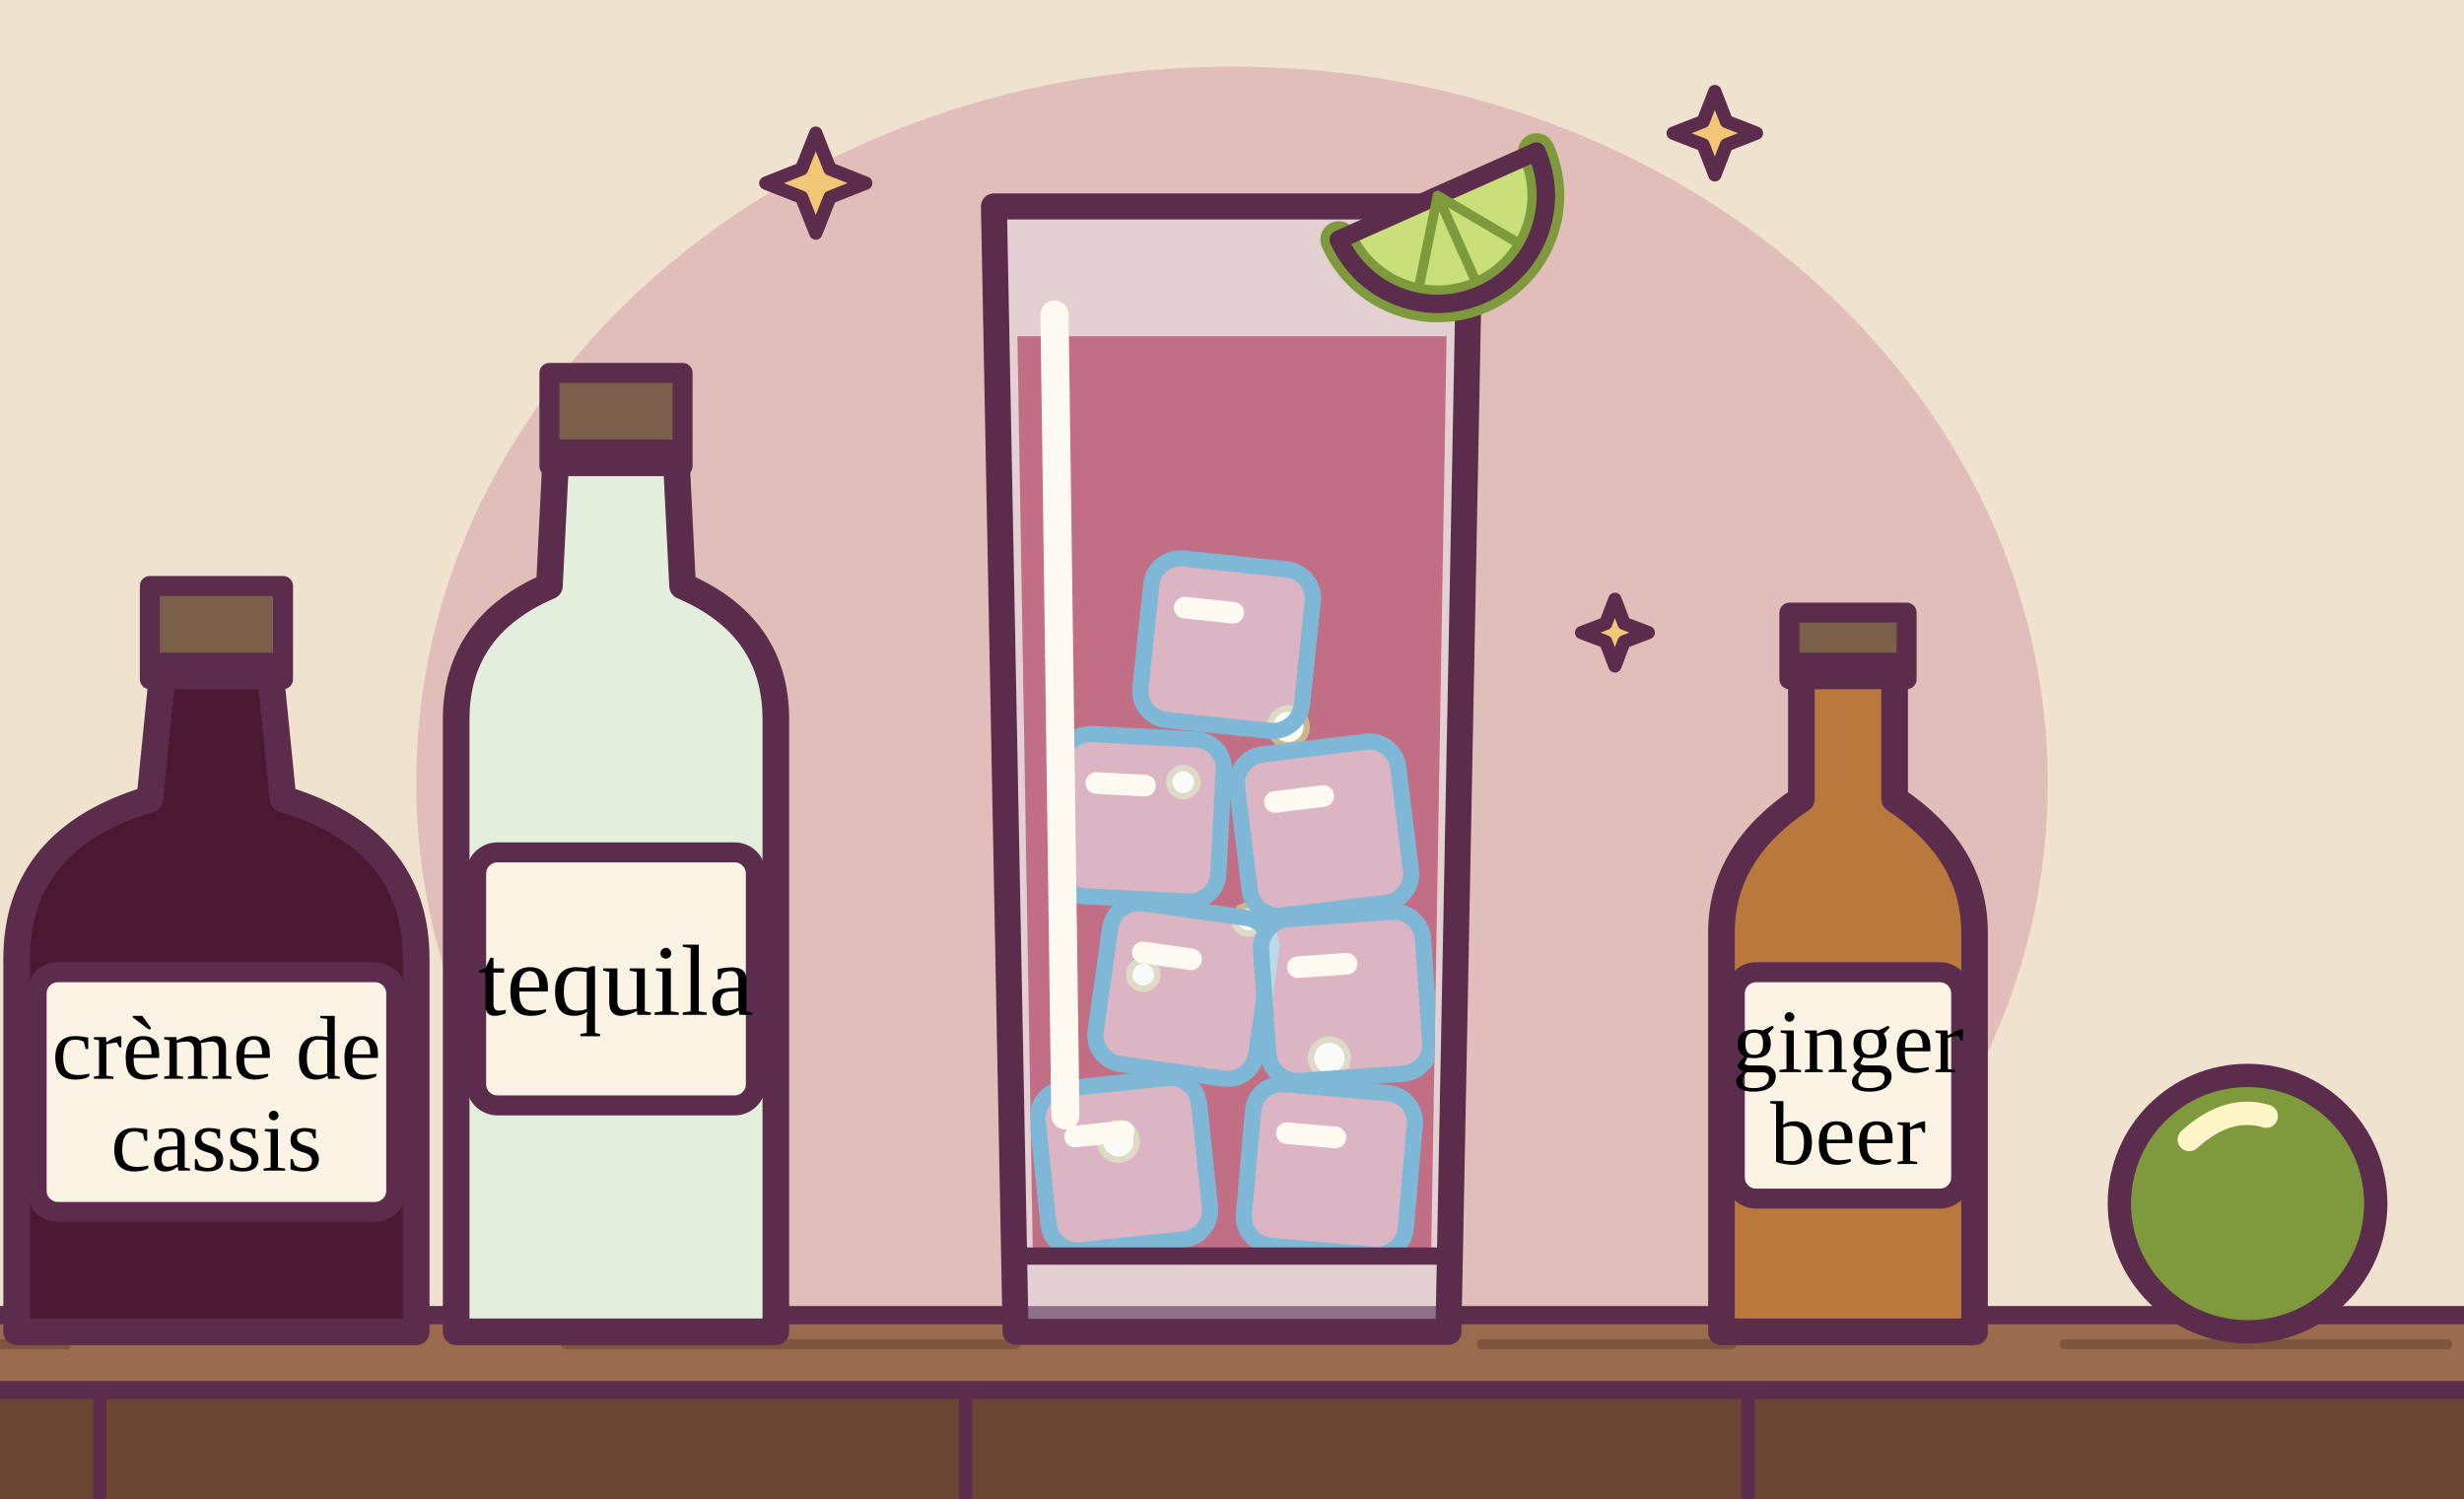
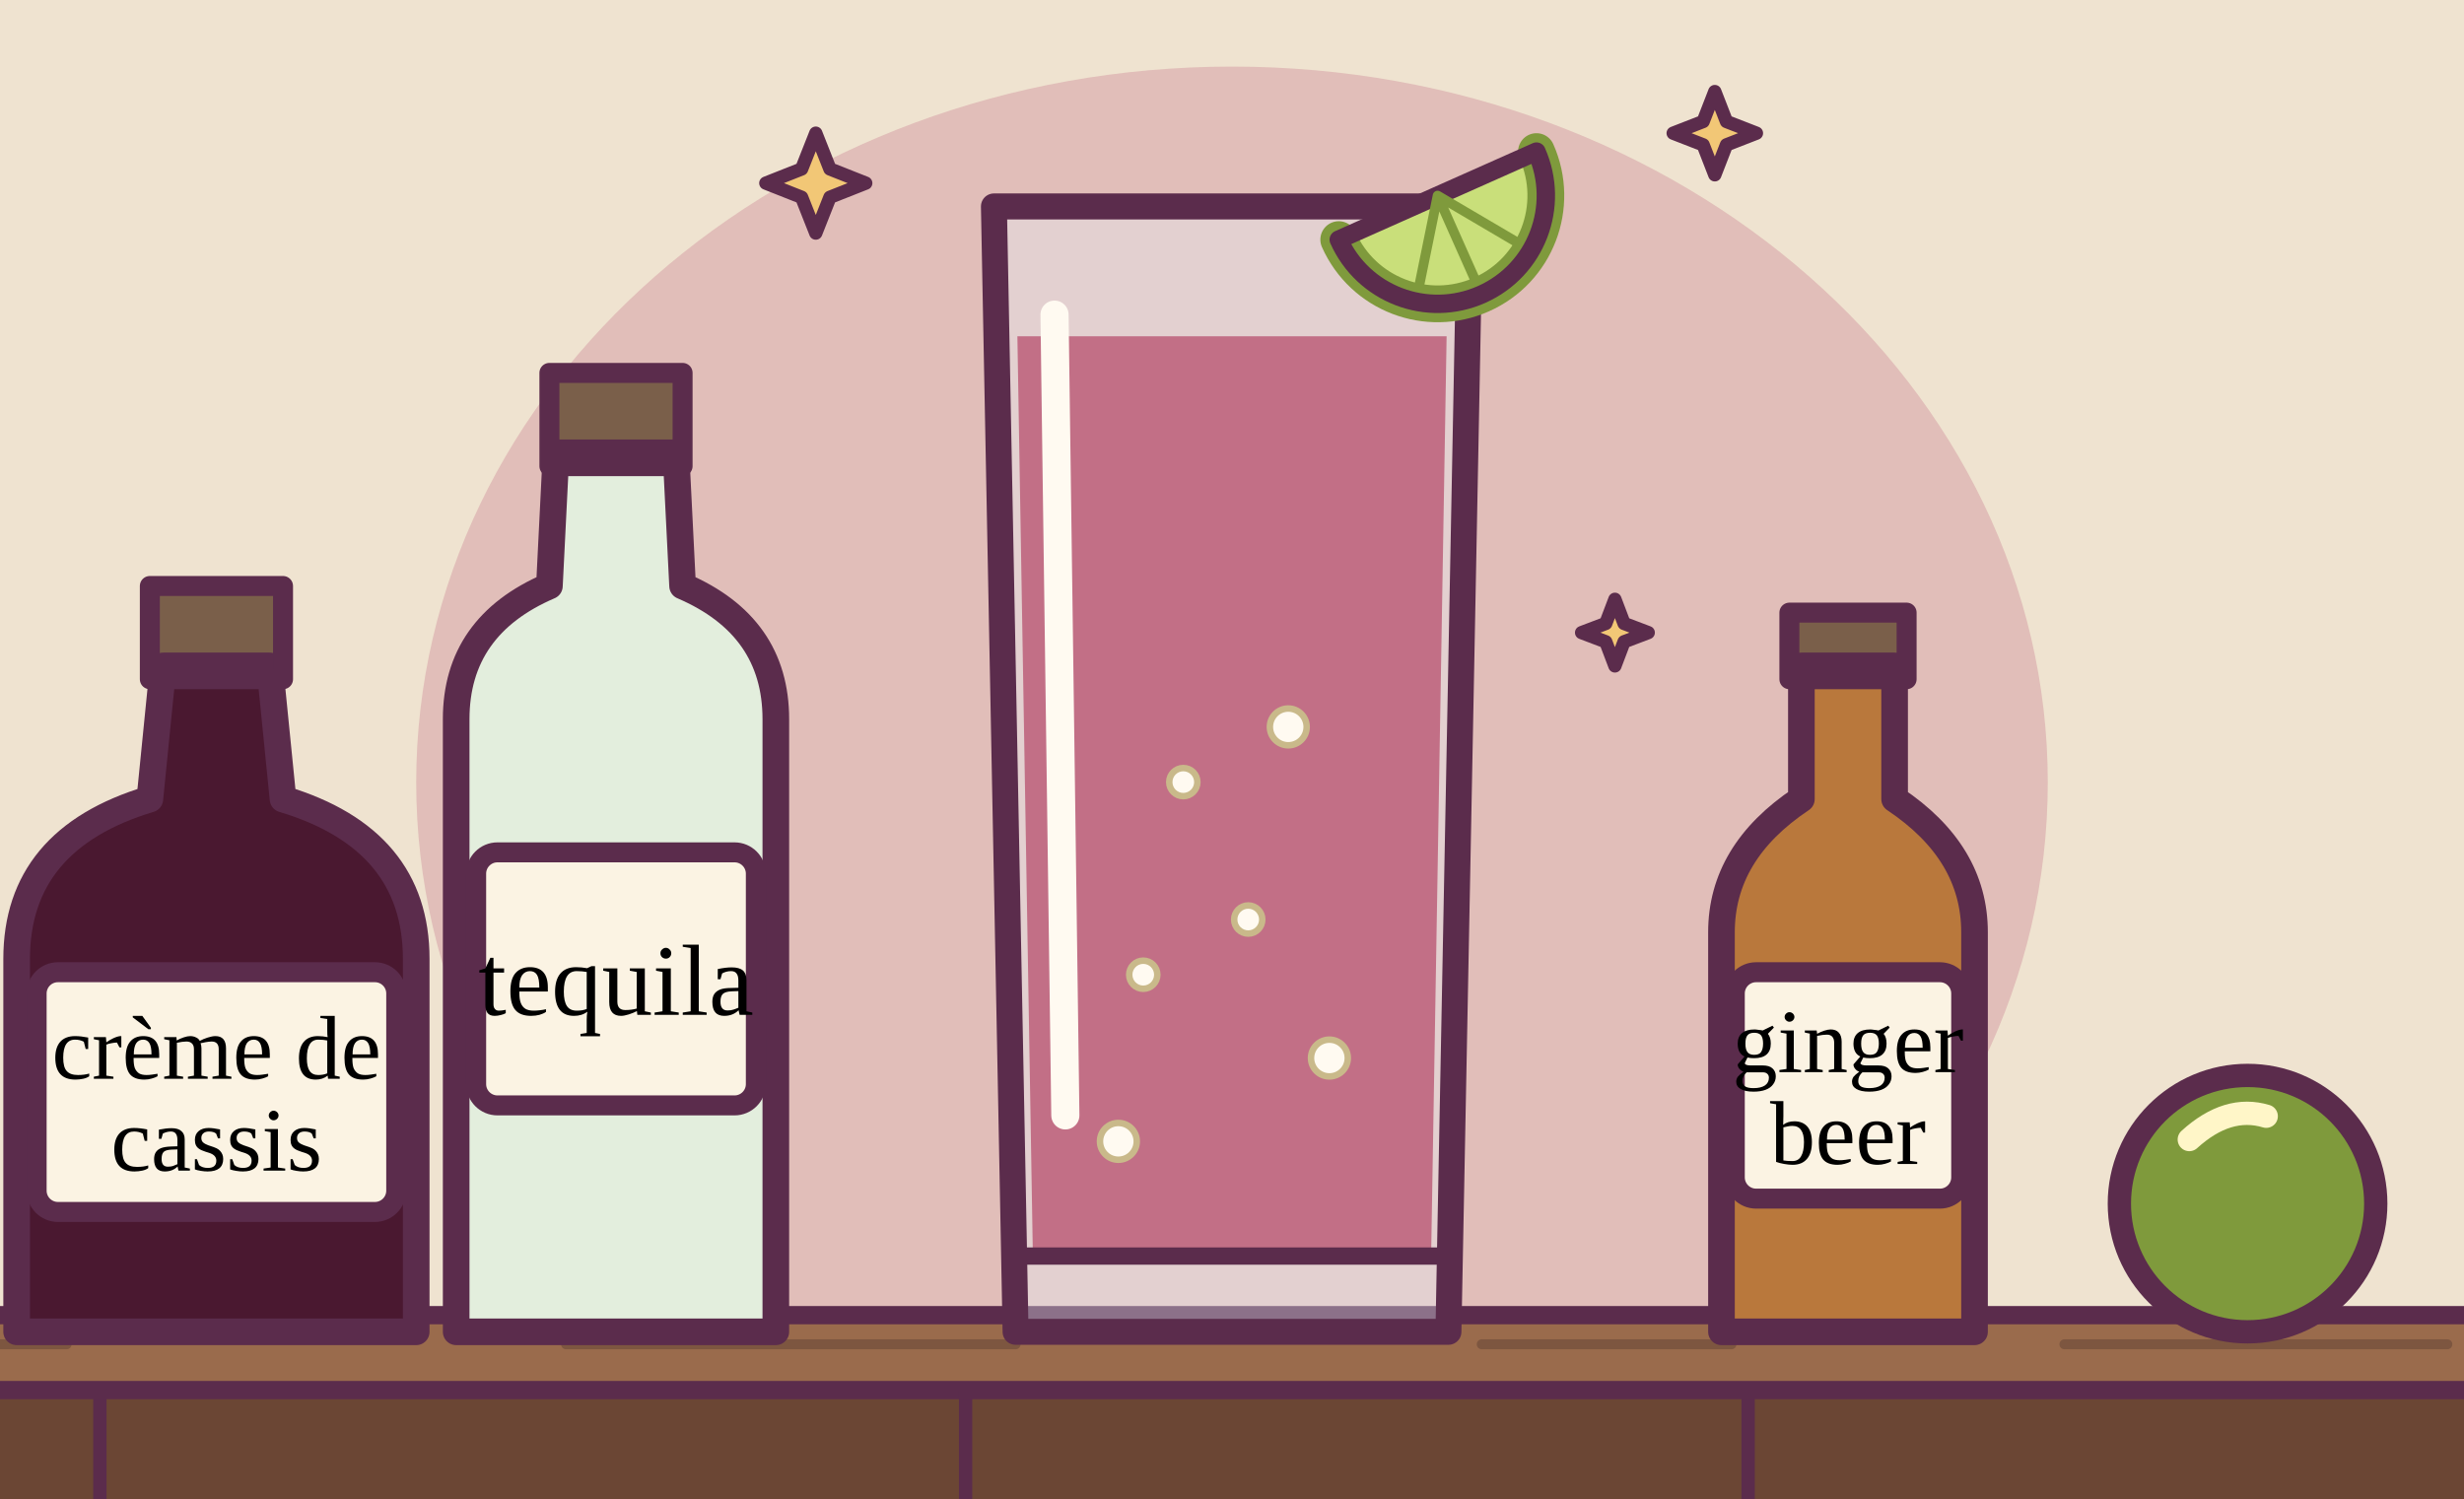
<svg viewBox="0 0 296 180" role="img" aria-label="an El Diablo in a tall glass of ice, garnished with a lime wedge, next to a bottle of crème de cassis, a bottle of tequila, a bottle of ginger beer and a lime">
  <g transform="translate(-52 -24)">
    <g filter="url(#wash)">
      <rect x="0" y="0" width="400" height="236" fill="#efe3d0" />
      <ellipse cx="200" cy="118" rx="98" ry="86" fill="#c26f86" opacity=".32" />
    </g>
    <rect x="0" y="182" width="400" height="54" fill="#6e4b39" />
    <g filter="url(#wash)">
      <rect x="0" y="182" width="400" height="9" fill="#9a6b4c" />
      <rect x="0" y="191" width="400" height="45" fill="#6b4634" />
    </g>
    <g filter="url(#crayon)" fill="none" stroke="#5b2c4c" stroke-width="2.2" stroke-linecap="round" stroke-linejoin="round">
      <path d="M0 182 H400 M0 191 H400" />
      <path d="M64 191 V236" stroke-width="1.6" />
      <path d="M168 191 V236" stroke-width="1.6" />
      <path d="M262 191 V236" stroke-width="1.6" />
      <path d="M352 191 V236" stroke-width="1.6" />
      <path d="M22 185.5 h38" stroke="#7d5640" stroke-width="1.2" />
      <path d="M120 185.5 h54" stroke="#7d5640" stroke-width="1.2" />
      <path d="M230 185.5 h30" stroke="#7d5640" stroke-width="1.2" />
      <path d="M300 185.5 h46" stroke="#7d5640" stroke-width="1.2" />
    </g>
    <g transform="translate(78 184)">
      <g transform="translate(0 0) scale(1.6)">
        <g filter="url(#wash)">
          <path d="M-15 0 L-15 -28 Q-15 -37 -5 -40 L-4 -50 L4 -50 L5 -40 Q15 -37 15 -28 L15 0Z" fill="#4a1830" />
          <rect x="-13.5" y="-27" width="27" height="18" rx="1.6" fill="#fbf3e3" />
          <path d="M-5 -56 h10 v7 h-10Z" fill="#7a5f4a" />
        </g>
        <g filter="url(#crayon)" fill="none" stroke="#5b2c4c" stroke-width="2.6" stroke-linecap="round" stroke-linejoin="round">
          <path d="M-15 0 L-15 -28 Q-15 -37 -5 -40 L-4 -50 L4 -50 L5 -40 Q15 -37 15 -28 L15 0Z" stroke-width="2" />
          <rect x="-13.5" y="-27" width="27" height="18" rx="1.6" stroke-width="1.5" />
          <path d="M-5 -56 h10 v7 h-10Z" stroke-width="1.5" />
        </g>
        <text class="letter" x="0" y="-19.0" font-size="6.8" text-anchor="middle" textLength="24" lengthAdjust="spacingAndGlyphs">crème de</text>
        <text class="letter" x="0" y="-12.1" font-size="6.8" text-anchor="middle">cassis</text>
      </g>
    </g>
    <g transform="translate(126 184)">
      <g transform="translate(0 0) scale(1.6)">
        <g filter="url(#wash)">
          <path d="M-12 0 L-12 -46 Q-12 -53 -5 -56 L-4.5 -66 L4.5 -66 L5 -56 Q12 -53 12 -46 L12 0Z" fill="#e3eedd" />
          <rect x="-10.5" y="-36" width="21" height="19" rx="1.6" fill="#fbf3e3" />
          <path d="M-5 -72 h10 v7 h-10Z" fill="#7a5f4a" />
        </g>
        <g filter="url(#crayon)" fill="none" stroke="#5b2c4c" stroke-width="2.6" stroke-linecap="round" stroke-linejoin="round">
          <path d="M-12 0 L-12 -46 Q-12 -53 -5 -56 L-4.5 -66 L4.5 -66 L5 -56 Q12 -53 12 -46 L12 0Z" stroke-width="2" />
          <rect x="-10.5" y="-36" width="21" height="19" rx="1.6" stroke-width="1.5" />
          <path d="M-5 -72 h10 v7 h-10Z" stroke-width="1.5" />
        </g>
        <text class="letter" x="0" y="-23.8" font-size="7.6" text-anchor="middle" textLength="18" lengthAdjust="spacingAndGlyphs">tequila</text>
      </g>
    </g>
    <g transform="translate(274 184)">
      <g transform="translate(0 0) scale(1.6)">
        <g filter="url(#wash)">
          <path d="M-9.5 0 L-9.5 -30 Q-9.5 -36 -3.5 -40 L-3.5 -50 L3.5 -50 L3.5 -40 Q9.5 -36 9.5 -30 L9.5 0Z" fill="#b9783c" />
          <rect x="-8.5" y="-27" width="17" height="17" rx="1.6" fill="#fbf3e3" />
          <path d="M-4.4 -54 h8.8 v5 h-8.8Z" fill="#7a5f4a" />
        </g>
        <g filter="url(#crayon)" fill="none" stroke="#5b2c4c" stroke-width="2.6" stroke-linecap="round" stroke-linejoin="round">
          <path d="M-9.5 0 L-9.5 -30 Q-9.5 -36 -3.5 -40 L-3.5 -50 L3.5 -50 L3.5 -40 Q9.5 -36 9.5 -30 L9.5 0Z" stroke-width="2" />
          <rect x="-8.5" y="-27" width="17" height="17" rx="1.6" stroke-width="1.5" />
          <path d="M-4.4 -54 h8.8 v5 h-8.8Z" stroke-width="1.5" />
        </g>
        <text class="letter" x="0" y="-19.5" font-size="6.8" text-anchor="middle" textLength="14" lengthAdjust="spacingAndGlyphs">ginger</text>
        <text class="letter" x="0" y="-12.6" font-size="6.8" text-anchor="middle">beer</text>
      </g>
    </g>
    <g transform="translate(322 184)">
      <g transform="translate(0 0) scale(1.4)">
        <g filter="url(#wash)">
          <ellipse cx="0" cy="-11" rx="11" ry="11" fill="#7f9a3c" />
        </g>
        <g filter="url(#crayon)" fill="none" stroke="#5b2c4c" stroke-width="2.6" stroke-linecap="round" stroke-linejoin="round">
          <ellipse cx="0" cy="-11" rx="11" ry="11" stroke-width="2" />
          <path d="M-5 -16.5 q3.3 -3 6.6 -2" stroke="#fff6c8" stroke-width="2" />
        </g>
      </g>
    </g>
    <g transform="translate(200 184) scale(1.3)">
      <g filter="url(#wash)">
        <path d="M-22 -104 L22 -104 L20 0 L-20 0Z" fill="#e7f1fb" opacity=".35" />
      </g>
      <clipPath id="el-diablo-hero">
        <path d="M-20 -102 L20 -102 L18.4 -7 L-18.4 -7Z" />
      </clipPath>
      <g clip-path="url(#el-diablo-hero)">
        <g filter="url(#wash)">
          <rect x="-40" y="-92" width="80" height="87" fill="#c26f86" />
        </g>
        <circle class="bub u0" cx="-10.5" cy="-17.6" r="1.7" fill="#fffaf1" stroke="#c9b98a" stroke-width=".6" />
        <circle class="bub u1" cx="1.5" cy="-38.1" r="1.3" fill="#fffaf1" stroke="#c9b98a" stroke-width=".6" />
        <circle class="bub u2" cx="9" cy="-25.3" r="1.7" fill="#fffaf1" stroke="#c9b98a" stroke-width=".6" />
        <circle class="bub u0" cx="-4.5" cy="-50.8" r="1.3" fill="#fffaf1" stroke="#c9b98a" stroke-width=".6" />
        <circle class="bub u1" cx="5.2" cy="-55.9" r="1.7" fill="#fffaf1" stroke="#c9b98a" stroke-width=".6" />
        <circle class="bub u2" cx="-8.2" cy="-33" r="1.3" fill="#fffaf1" stroke="#c9b98a" stroke-width=".6" />
-         <g>
-           <g transform="rotate(-6 -10 -15.5)">
-             <g filter="url(#wash)">
-               <rect x="-17.5" y="-23" width="15" height="15" rx="2.7" fill="#f4fbff" opacity=".5" />
-             </g>
-             <g filter="url(#crayon)" fill="none" stroke="#5b2c4c" stroke-width="2.6" stroke-linecap="round" stroke-linejoin="round">
-               <rect x="-17.5" y="-23" width="15" height="15" rx="2.7" stroke="#7fb8d6" stroke-width="1.5" />
-               <path d="M-14.2 -18.5 h4.5" stroke="#fffaf1" stroke-width="2" />
-             </g>
-           </g>
-         </g>
-         <g>
-           <g transform="rotate(5 9 -15)">
-             <g filter="url(#wash)">
-               <rect x="1.5" y="-22.5" width="15" height="15" rx="2.7" fill="#f4fbff" opacity=".5" />
-             </g>
-             <g filter="url(#crayon)" fill="none" stroke="#5b2c4c" stroke-width="2.6" stroke-linecap="round" stroke-linejoin="round">
-               <rect x="1.5" y="-22.5" width="15" height="15" rx="2.7" stroke="#7fb8d6" stroke-width="1.5" />
-               <path d="M4.8 -18 h4.5" stroke="#fffaf1" stroke-width="2" />
-             </g>
-           </g>
-         </g>
-         <g>
-           <g transform="rotate(8 -4.5 -31.5)">
-             <g filter="url(#wash)">
-               <rect x="-12" y="-39" width="15" height="15" rx="2.7" fill="#f4fbff" opacity=".5" />
-             </g>
-             <g filter="url(#crayon)" fill="none" stroke="#5b2c4c" stroke-width="2.6" stroke-linecap="round" stroke-linejoin="round">
-               <rect x="-12" y="-39" width="15" height="15" rx="2.7" stroke="#7fb8d6" stroke-width="1.5" />
-               <path d="M-8.7 -34.5 h4.5" stroke="#fffaf1" stroke-width="2" />
-             </g>
-           </g>
-         </g>
-         <g>
-           <g transform="rotate(-4 10.5 -31)">
-             <g filter="url(#wash)">
-               <rect x="3" y="-38.5" width="15" height="15" rx="2.7" fill="#f4fbff" opacity=".5" />
-             </g>
-             <g filter="url(#crayon)" fill="none" stroke="#5b2c4c" stroke-width="2.6" stroke-linecap="round" stroke-linejoin="round">
-               <rect x="3" y="-38.5" width="15" height="15" rx="2.7" stroke="#7fb8d6" stroke-width="1.5" />
-               <path d="M6.3 -34 h4.5" stroke="#fffaf1" stroke-width="2" />
-             </g>
-           </g>
-         </g>
-         <g>
-           <g transform="rotate(3 -8.5 -47.5)">
-             <g filter="url(#wash)">
-               <rect x="-16" y="-55" width="15" height="15" rx="2.7" fill="#f4fbff" opacity=".5" />
-             </g>
-             <g filter="url(#crayon)" fill="none" stroke="#5b2c4c" stroke-width="2.6" stroke-linecap="round" stroke-linejoin="round">
-               <rect x="-16" y="-55" width="15" height="15" rx="2.7" stroke="#7fb8d6" stroke-width="1.5" />
-               <path d="M-12.7 -50.5 h4.5" stroke="#fffaf1" stroke-width="2" />
-             </g>
-           </g>
-         </g>
-         <g>
-           <g transform="rotate(-7 8.5 -46.5)">
-             <g filter="url(#wash)">
-               <rect x="1" y="-54" width="15" height="15" rx="2.7" fill="#f4fbff" opacity=".5" />
-             </g>
-             <g filter="url(#crayon)" fill="none" stroke="#5b2c4c" stroke-width="2.6" stroke-linecap="round" stroke-linejoin="round">
-               <rect x="1" y="-54" width="15" height="15" rx="2.7" stroke="#7fb8d6" stroke-width="1.5" />
-               <path d="M4.3 -49.5 h4.5" stroke="#fffaf1" stroke-width="2" />
-             </g>
-           </g>
-         </g>
-         <g>
-           <g transform="rotate(6 -0.5 -63.5)">
-             <g filter="url(#wash)">
-               <rect x="-8" y="-71" width="15" height="15" rx="2.7" fill="#f4fbff" opacity=".5" />
-             </g>
-             <g filter="url(#crayon)" fill="none" stroke="#5b2c4c" stroke-width="2.6" stroke-linecap="round" stroke-linejoin="round">
-               <rect x="-8" y="-71" width="15" height="15" rx="2.7" stroke="#7fb8d6" stroke-width="1.5" />
-               <path d="M-4.7 -66.5 h4.5" stroke="#fffaf1" stroke-width="2" />
-             </g>
-           </g>
-         </g>
      </g>
      <g filter="url(#crayon)" fill="none" stroke="#5b2c4c" stroke-width="2.6" stroke-linecap="round" stroke-linejoin="round">
        <path d="M-22 -104 L22 -104 L20 0 L-20 0Z" stroke-width="2.4" />
        <path d="M-19.6 -7 H19.6" stroke-width="1.6" />
        <path d="M-16.4 -94 L-15.4 -20" stroke="#fffaf1" stroke-width="2.6" />
      </g>
      <g transform="translate(19 -105)">
        <g transform="rotate(-24)">
          <g filter="url(#wash)">
            <path d="M-10 0 A10 10 0 0 0 10 0Z" fill="#c9df7a" />
          </g>
          <g filter="url(#crayon)" fill="none" stroke="#5b2c4c" stroke-width="2.6" stroke-linecap="round" stroke-linejoin="round">
            <path d="M-10 0 A10 10 0 0 0 10 0" stroke="#7f9a3c" stroke-width="3.4" />
            <path d="M-10 0 A10 10 0 0 0 10 0Z" stroke-width="1.7" />
            <path d="M0 0 L-5 7 M0 0 L0 8.6 M0 0 L5 7" stroke="#7f9a3c" stroke-width=".9" />
          </g>
        </g>
      </g>
    </g>
    <g class="twinkle" style="transform-origin:150px 46px">
      <path d="M150 40 L151.7 44.3 L156 46 L151.7 47.7 L150 52 L148.3 47.7 L144 46 L148.3 44.3Z" fill="#f2c776" stroke="#5b2c4c" stroke-width="1.6" stroke-linejoin="round" />
    </g>
    <g class="twinkle d2" style="transform-origin:258px 40px">
      <path d="M258 35 L259.4 38.6 L263 40 L259.4 41.4 L258 45 L256.6 41.4 L253 40 L256.6 38.6Z" fill="#f2c776" stroke="#5b2c4c" stroke-width="1.6" stroke-linejoin="round" />
    </g>
    <g class="twinkle d3" style="transform-origin:246px 100px">
      <path d="M246 96 L247.1 98.9 L250 100 L247.1 101.1 L246 104 L244.9 101.1 L242 100 L244.9 98.9Z" fill="#f2c776" stroke="#5b2c4c" stroke-width="1.6" stroke-linejoin="round" />
    </g>
  </g>
</svg>
